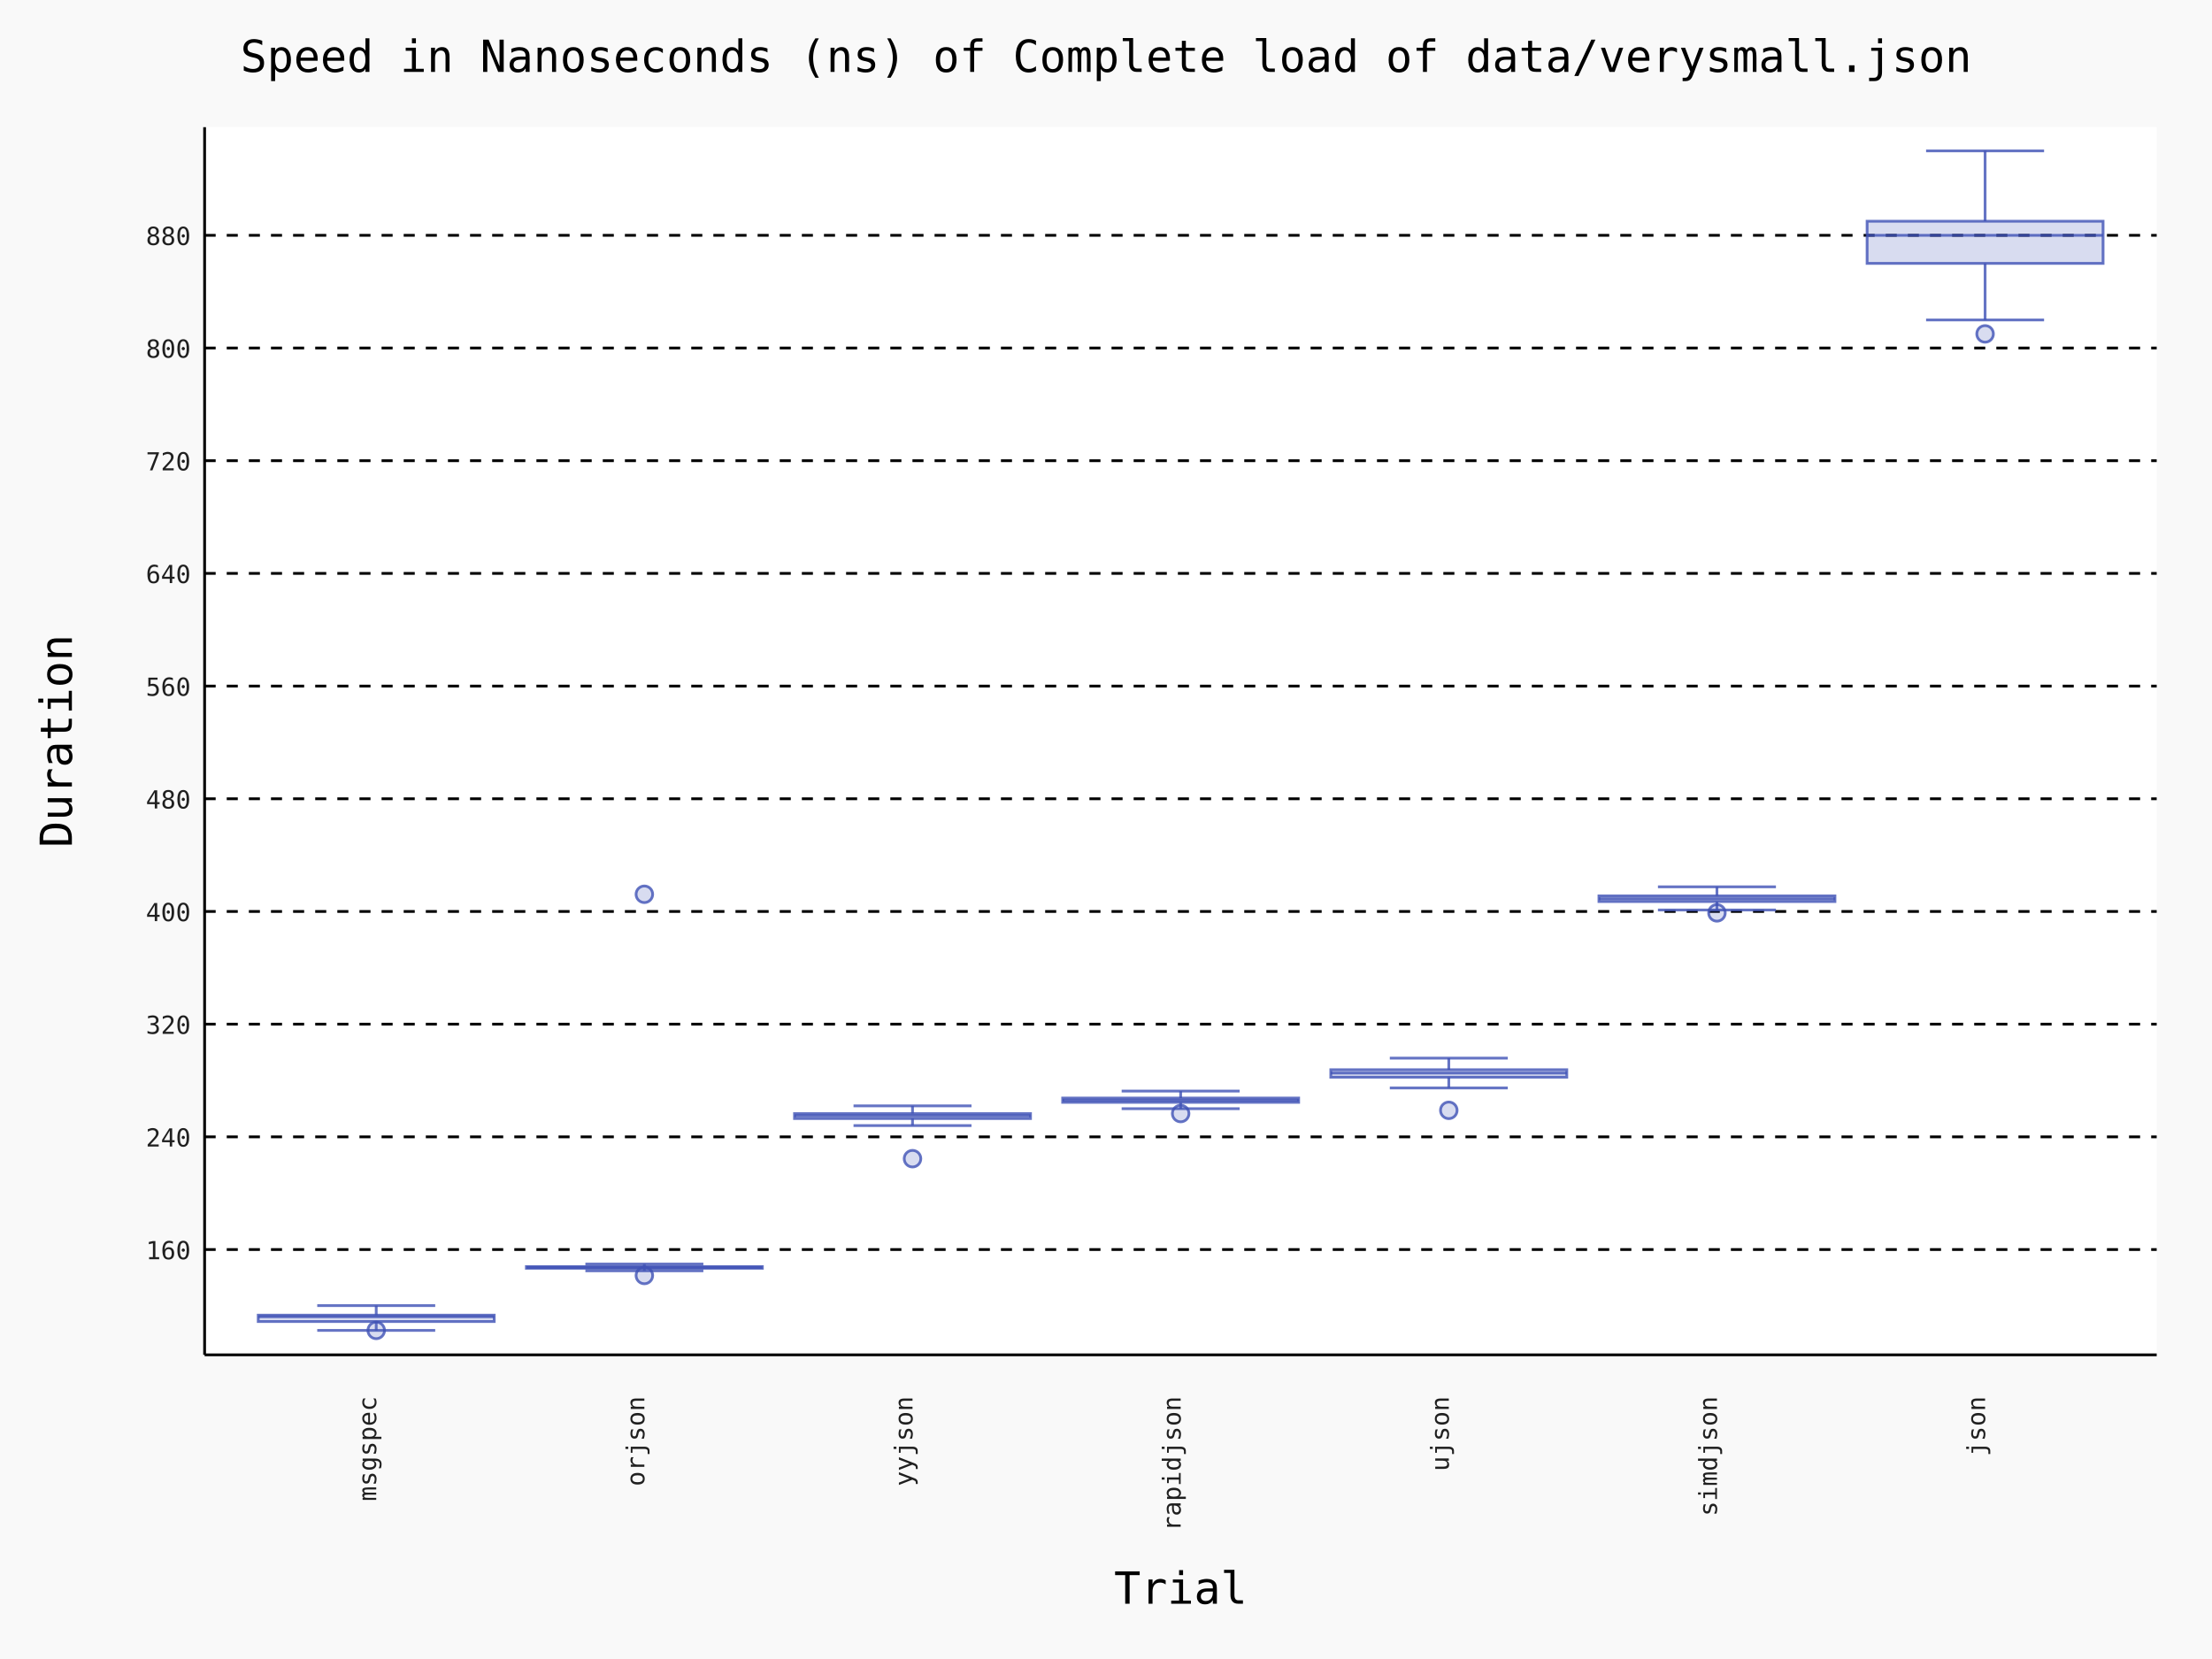
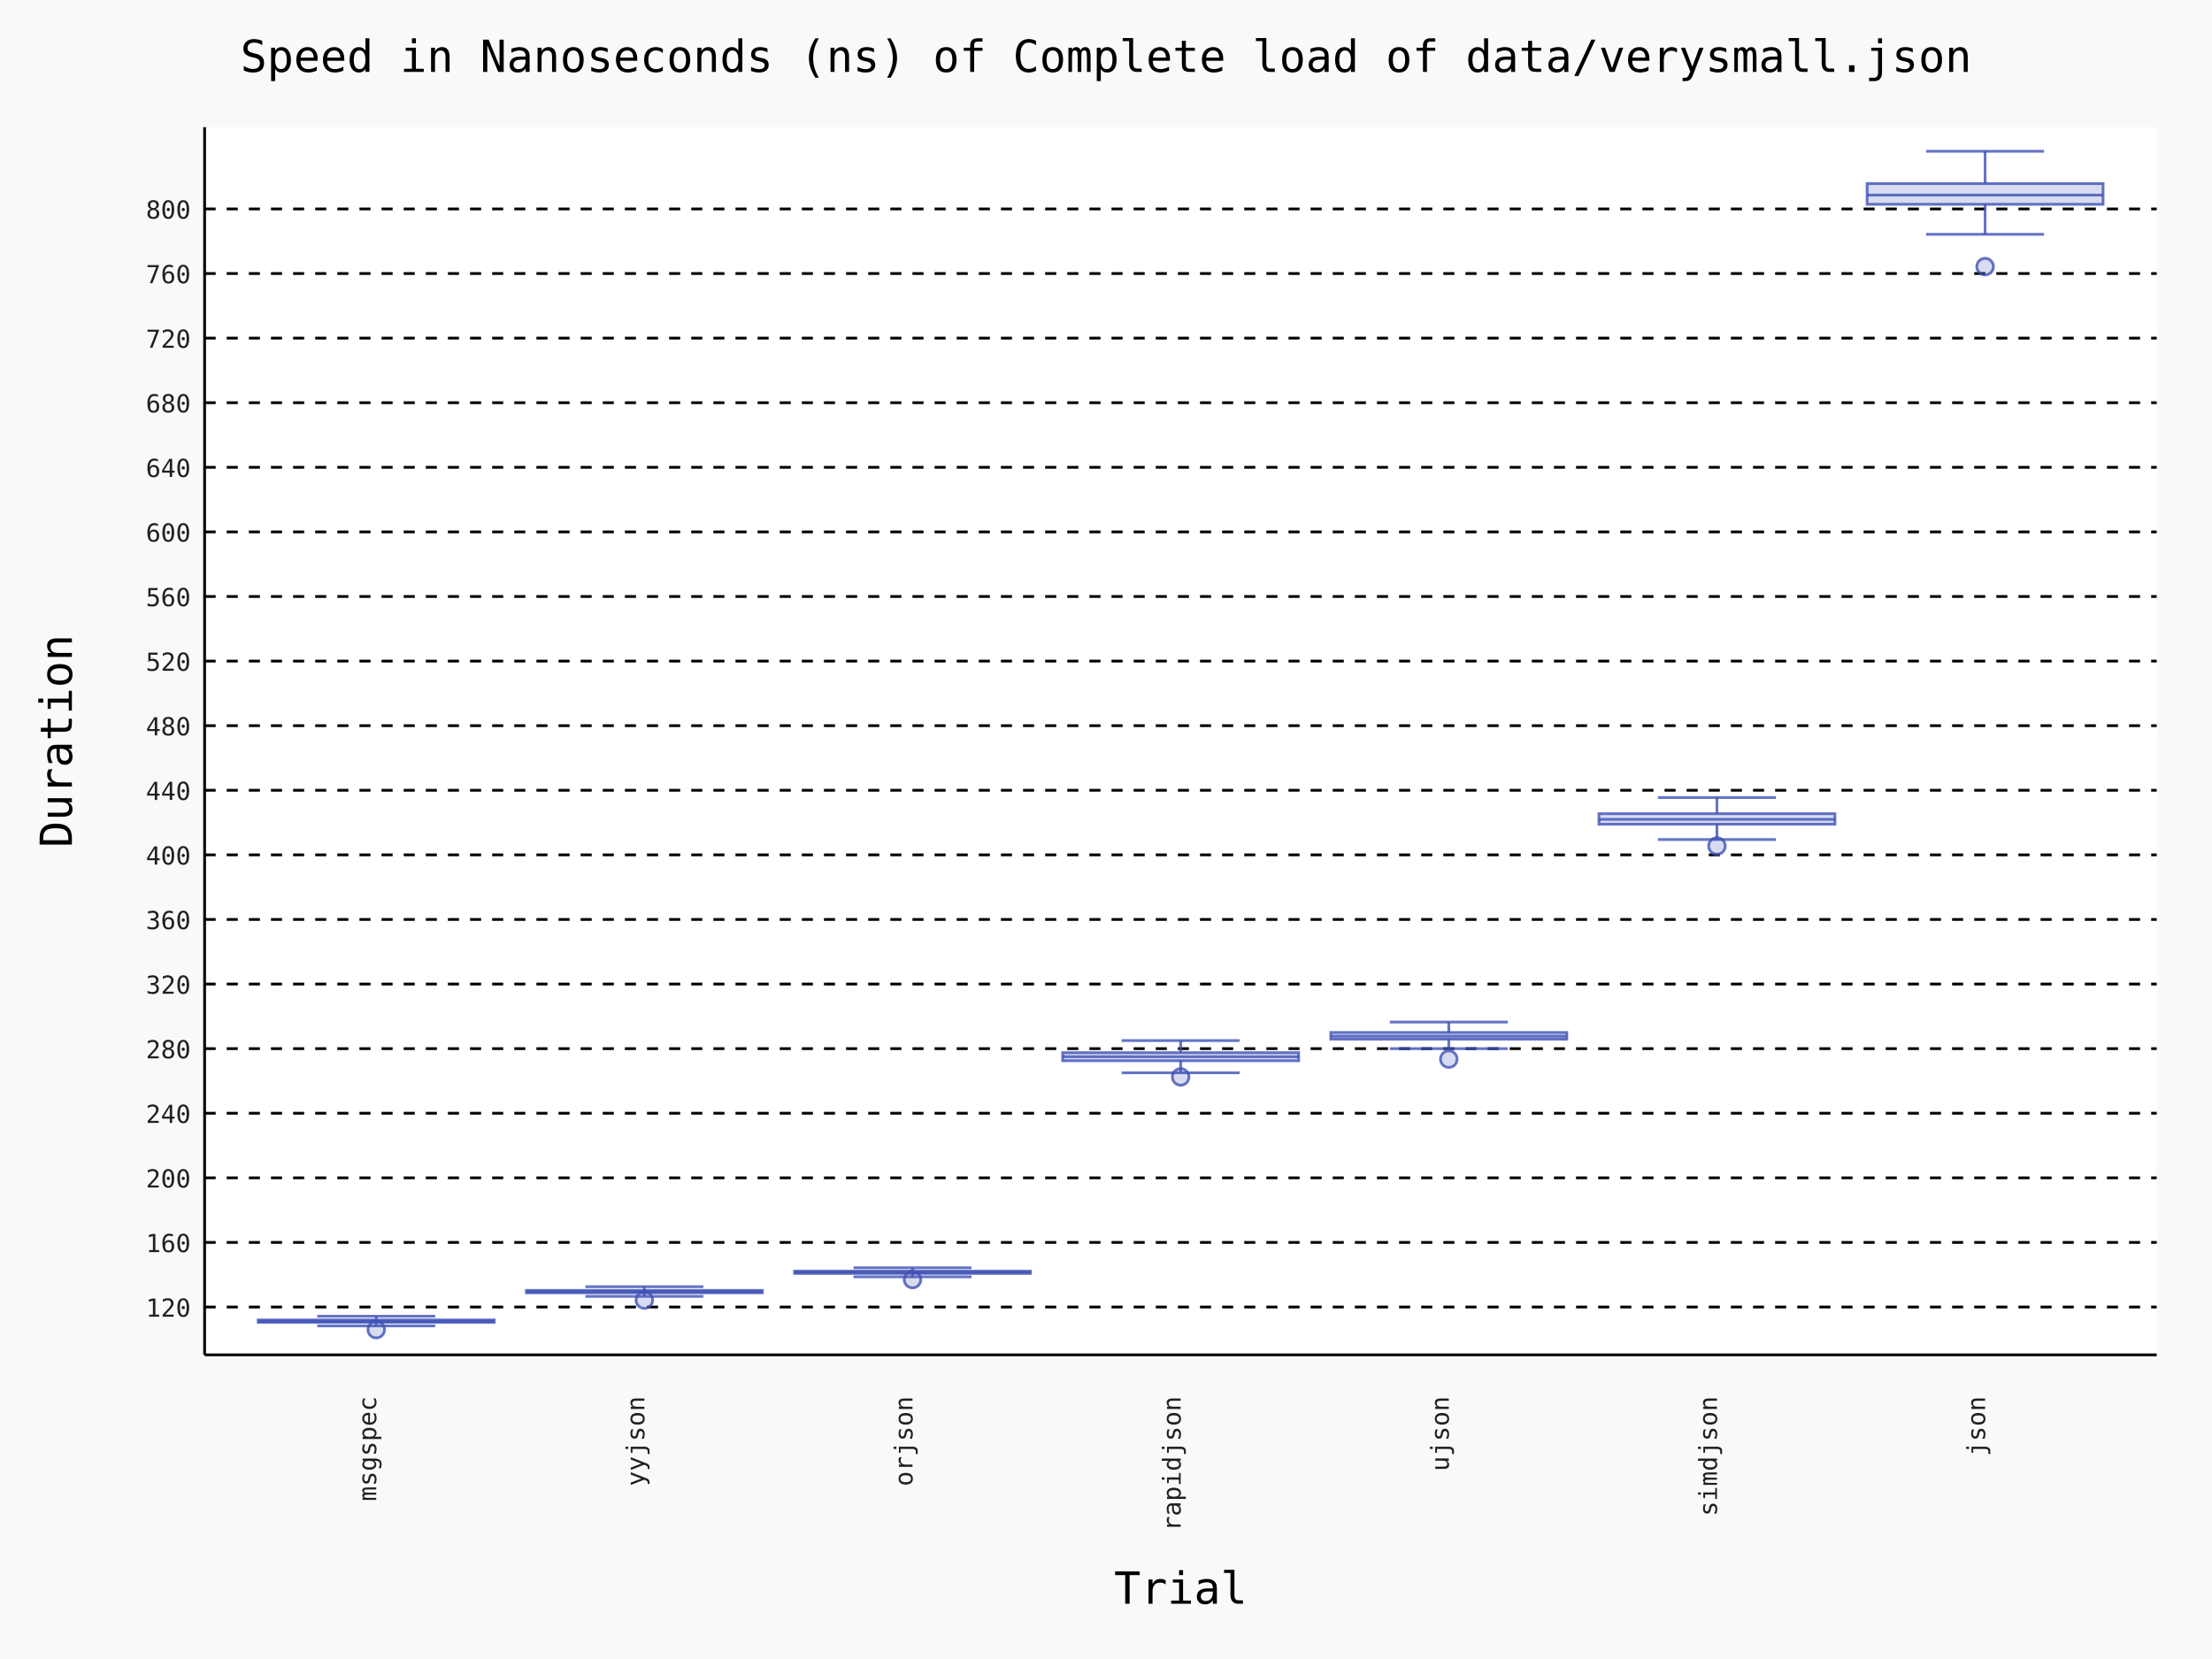
- <svg xmlns="http://www.w3.org/2000/svg" id="chart-6da7ce57-134a-4107-ab9b-0c8e06c03727" class="pygal-chart" viewBox="0 0 800 600">
+ <svg xmlns="http://www.w3.org/2000/svg" id="chart-6ca39d5f-68bc-4d0a-85b8-cd15adf2185a" class="pygal-chart" viewBox="0 0 800 600">
  <defs>
-     <style type="text/css">#chart-6da7ce57-134a-4107-ab9b-0c8e06c03727{-webkit-user-select:none;-webkit-font-smoothing:antialiased;font-family:Consolas,"Deja Vu Sans Mono","Bitstream Vera Sans Mono","Courier New",monospace}#chart-6da7ce57-134a-4107-ab9b-0c8e06c03727 .title{font-family:Consolas,"Deja Vu Sans Mono","Bitstream Vera Sans Mono","Courier New",monospace;font-size:16px}#chart-6da7ce57-134a-4107-ab9b-0c8e06c03727 .legends .legend text{font-family:Consolas,"Deja Vu Sans Mono","Bitstream Vera Sans Mono","Courier New",monospace;font-size:14px}#chart-6da7ce57-134a-4107-ab9b-0c8e06c03727 .axis text{font-family:Consolas,"Deja Vu Sans Mono","Bitstream Vera Sans Mono","Courier New",monospace;font-size:10px}#chart-6da7ce57-134a-4107-ab9b-0c8e06c03727 .axis text.major{font-family:Consolas,"Deja Vu Sans Mono","Bitstream Vera Sans Mono","Courier New",monospace;font-size:10px}#chart-6da7ce57-134a-4107-ab9b-0c8e06c03727 .text-overlay text.value{font-family:Consolas,"Deja Vu Sans Mono","Bitstream Vera Sans Mono","Courier New",monospace;font-size:16px}#chart-6da7ce57-134a-4107-ab9b-0c8e06c03727 .text-overlay text.label{font-family:Consolas,"Deja Vu Sans Mono","Bitstream Vera Sans Mono","Courier New",monospace;font-size:10px}#chart-6da7ce57-134a-4107-ab9b-0c8e06c03727 .tooltip{font-family:Consolas,"Deja Vu Sans Mono","Bitstream Vera Sans Mono","Courier New",monospace;font-size:14px}#chart-6da7ce57-134a-4107-ab9b-0c8e06c03727 text.no_data{font-family:Consolas,"Deja Vu Sans Mono","Bitstream Vera Sans Mono","Courier New",monospace;font-size:64px}
- #chart-6da7ce57-134a-4107-ab9b-0c8e06c03727{background-color:rgba(249,249,249,1)}#chart-6da7ce57-134a-4107-ab9b-0c8e06c03727 path,#chart-6da7ce57-134a-4107-ab9b-0c8e06c03727 line,#chart-6da7ce57-134a-4107-ab9b-0c8e06c03727 rect,#chart-6da7ce57-134a-4107-ab9b-0c8e06c03727 circle{-webkit-transition:150ms;-moz-transition:150ms;transition:150ms}#chart-6da7ce57-134a-4107-ab9b-0c8e06c03727 .graph &gt; .background{fill:rgba(249,249,249,1)}#chart-6da7ce57-134a-4107-ab9b-0c8e06c03727 .plot &gt; .background{fill:rgba(255,255,255,1)}#chart-6da7ce57-134a-4107-ab9b-0c8e06c03727 .graph{fill:rgba(0,0,0,.87)}#chart-6da7ce57-134a-4107-ab9b-0c8e06c03727 text.no_data{fill:rgba(0,0,0,1)}#chart-6da7ce57-134a-4107-ab9b-0c8e06c03727 .title{fill:rgba(0,0,0,1)}#chart-6da7ce57-134a-4107-ab9b-0c8e06c03727 .legends .legend text{fill:rgba(0,0,0,.87)}#chart-6da7ce57-134a-4107-ab9b-0c8e06c03727 .legends .legend:hover text{fill:rgba(0,0,0,1)}#chart-6da7ce57-134a-4107-ab9b-0c8e06c03727 .axis .line{stroke:rgba(0,0,0,1)}#chart-6da7ce57-134a-4107-ab9b-0c8e06c03727 .axis .guide.line{stroke:rgba(0,0,0,.54)}#chart-6da7ce57-134a-4107-ab9b-0c8e06c03727 .axis .major.line{stroke:rgba(0,0,0,.87)}#chart-6da7ce57-134a-4107-ab9b-0c8e06c03727 .axis text.major{fill:rgba(0,0,0,1)}#chart-6da7ce57-134a-4107-ab9b-0c8e06c03727 .axis.y .guides:hover .guide.line,#chart-6da7ce57-134a-4107-ab9b-0c8e06c03727 .line-graph .axis.x .guides:hover .guide.line,#chart-6da7ce57-134a-4107-ab9b-0c8e06c03727 .stackedline-graph .axis.x .guides:hover .guide.line,#chart-6da7ce57-134a-4107-ab9b-0c8e06c03727 .xy-graph .axis.x .guides:hover .guide.line{stroke:rgba(0,0,0,1)}#chart-6da7ce57-134a-4107-ab9b-0c8e06c03727 .axis .guides:hover text{fill:rgba(0,0,0,1)}#chart-6da7ce57-134a-4107-ab9b-0c8e06c03727 .reactive{fill-opacity:.7;stroke-opacity:.8;stroke-width:1}#chart-6da7ce57-134a-4107-ab9b-0c8e06c03727 .ci{stroke:rgba(0,0,0,.87)}#chart-6da7ce57-134a-4107-ab9b-0c8e06c03727 .reactive.active,#chart-6da7ce57-134a-4107-ab9b-0c8e06c03727 .active .reactive{fill-opacity:.8;stroke-opacity:.9;stroke-width:4}#chart-6da7ce57-134a-4107-ab9b-0c8e06c03727 .ci .reactive.active{stroke-width:1.5}#chart-6da7ce57-134a-4107-ab9b-0c8e06c03727 .series text{fill:rgba(0,0,0,1)}#chart-6da7ce57-134a-4107-ab9b-0c8e06c03727 .tooltip rect{fill:rgba(255,255,255,1);stroke:rgba(0,0,0,1);-webkit-transition:opacity 150ms;-moz-transition:opacity 150ms;transition:opacity 150ms}#chart-6da7ce57-134a-4107-ab9b-0c8e06c03727 .tooltip .label{fill:rgba(0,0,0,.87)}#chart-6da7ce57-134a-4107-ab9b-0c8e06c03727 .tooltip .label{fill:rgba(0,0,0,.87)}#chart-6da7ce57-134a-4107-ab9b-0c8e06c03727 .tooltip .legend{font-size:.8em;fill:rgba(0,0,0,.54)}#chart-6da7ce57-134a-4107-ab9b-0c8e06c03727 .tooltip .x_label{font-size:.6em;fill:rgba(0,0,0,1)}#chart-6da7ce57-134a-4107-ab9b-0c8e06c03727 .tooltip .xlink{font-size:.5em;text-decoration:underline}#chart-6da7ce57-134a-4107-ab9b-0c8e06c03727 .tooltip .value{font-size:1.5em}#chart-6da7ce57-134a-4107-ab9b-0c8e06c03727 .bound{font-size:.5em}#chart-6da7ce57-134a-4107-ab9b-0c8e06c03727 .max-value{font-size:.75em;fill:rgba(0,0,0,.54)}#chart-6da7ce57-134a-4107-ab9b-0c8e06c03727 .map-element{fill:rgba(255,255,255,1);stroke:rgba(0,0,0,.54) !important}#chart-6da7ce57-134a-4107-ab9b-0c8e06c03727 .map-element .reactive{fill-opacity:inherit;stroke-opacity:inherit}#chart-6da7ce57-134a-4107-ab9b-0c8e06c03727 .color-0,#chart-6da7ce57-134a-4107-ab9b-0c8e06c03727 .color-0 a:visited{stroke:#3F51B5;fill:#3F51B5}#chart-6da7ce57-134a-4107-ab9b-0c8e06c03727 .color-1,#chart-6da7ce57-134a-4107-ab9b-0c8e06c03727 .color-1 a:visited{stroke:#3F51B5;fill:#3F51B5}#chart-6da7ce57-134a-4107-ab9b-0c8e06c03727 .color-2,#chart-6da7ce57-134a-4107-ab9b-0c8e06c03727 .color-2 a:visited{stroke:#3F51B5;fill:#3F51B5}#chart-6da7ce57-134a-4107-ab9b-0c8e06c03727 .color-3,#chart-6da7ce57-134a-4107-ab9b-0c8e06c03727 .color-3 a:visited{stroke:#3F51B5;fill:#3F51B5}#chart-6da7ce57-134a-4107-ab9b-0c8e06c03727 .color-4,#chart-6da7ce57-134a-4107-ab9b-0c8e06c03727 .color-4 a:visited{stroke:#3F51B5;fill:#3F51B5}#chart-6da7ce57-134a-4107-ab9b-0c8e06c03727 .color-5,#chart-6da7ce57-134a-4107-ab9b-0c8e06c03727 .color-5 a:visited{stroke:#3F51B5;fill:#3F51B5}#chart-6da7ce57-134a-4107-ab9b-0c8e06c03727 .color-6,#chart-6da7ce57-134a-4107-ab9b-0c8e06c03727 .color-6 a:visited{stroke:#3F51B5;fill:#3F51B5}#chart-6da7ce57-134a-4107-ab9b-0c8e06c03727 .text-overlay .color-0 text{fill:black}#chart-6da7ce57-134a-4107-ab9b-0c8e06c03727 .text-overlay .color-1 text{fill:black}#chart-6da7ce57-134a-4107-ab9b-0c8e06c03727 .text-overlay .color-2 text{fill:black}#chart-6da7ce57-134a-4107-ab9b-0c8e06c03727 .text-overlay .color-3 text{fill:black}#chart-6da7ce57-134a-4107-ab9b-0c8e06c03727 .text-overlay .color-4 text{fill:black}#chart-6da7ce57-134a-4107-ab9b-0c8e06c03727 .text-overlay .color-5 text{fill:black}#chart-6da7ce57-134a-4107-ab9b-0c8e06c03727 .text-overlay .color-6 text{fill:black}
- #chart-6da7ce57-134a-4107-ab9b-0c8e06c03727 text.no_data{text-anchor:middle}#chart-6da7ce57-134a-4107-ab9b-0c8e06c03727 .guide.line{fill:none}#chart-6da7ce57-134a-4107-ab9b-0c8e06c03727 .centered{text-anchor:middle}#chart-6da7ce57-134a-4107-ab9b-0c8e06c03727 .title{text-anchor:middle}#chart-6da7ce57-134a-4107-ab9b-0c8e06c03727 .legends .legend text{fill-opacity:1}#chart-6da7ce57-134a-4107-ab9b-0c8e06c03727 .axis.x text{text-anchor:middle}#chart-6da7ce57-134a-4107-ab9b-0c8e06c03727 .axis.x:not(.web) text[transform]{text-anchor:start}#chart-6da7ce57-134a-4107-ab9b-0c8e06c03727 .axis.x:not(.web) text[transform].backwards{text-anchor:end}#chart-6da7ce57-134a-4107-ab9b-0c8e06c03727 .axis.y text{text-anchor:end}#chart-6da7ce57-134a-4107-ab9b-0c8e06c03727 .axis.y text[transform].backwards{text-anchor:start}#chart-6da7ce57-134a-4107-ab9b-0c8e06c03727 .axis.y2 text{text-anchor:start}#chart-6da7ce57-134a-4107-ab9b-0c8e06c03727 .axis.y2 text[transform].backwards{text-anchor:end}#chart-6da7ce57-134a-4107-ab9b-0c8e06c03727 .axis .guide.line{stroke-dasharray:4,4;stroke:black}#chart-6da7ce57-134a-4107-ab9b-0c8e06c03727 .axis .major.guide.line{stroke-dasharray:6,6;stroke:black}#chart-6da7ce57-134a-4107-ab9b-0c8e06c03727 .horizontal .axis.y .guide.line,#chart-6da7ce57-134a-4107-ab9b-0c8e06c03727 .horizontal .axis.y2 .guide.line,#chart-6da7ce57-134a-4107-ab9b-0c8e06c03727 .vertical .axis.x .guide.line{opacity:0}#chart-6da7ce57-134a-4107-ab9b-0c8e06c03727 .horizontal .axis.always_show .guide.line,#chart-6da7ce57-134a-4107-ab9b-0c8e06c03727 .vertical .axis.always_show .guide.line{opacity:1 !important}#chart-6da7ce57-134a-4107-ab9b-0c8e06c03727 .axis.y .guides:hover .guide.line,#chart-6da7ce57-134a-4107-ab9b-0c8e06c03727 .axis.y2 .guides:hover .guide.line,#chart-6da7ce57-134a-4107-ab9b-0c8e06c03727 .axis.x .guides:hover .guide.line{opacity:1}#chart-6da7ce57-134a-4107-ab9b-0c8e06c03727 .axis .guides:hover text{opacity:1}#chart-6da7ce57-134a-4107-ab9b-0c8e06c03727 .nofill{fill:none}#chart-6da7ce57-134a-4107-ab9b-0c8e06c03727 .subtle-fill{fill-opacity:.2}#chart-6da7ce57-134a-4107-ab9b-0c8e06c03727 .dot{stroke-width:1px;fill-opacity:1;stroke-opacity:1}#chart-6da7ce57-134a-4107-ab9b-0c8e06c03727 .dot.active{stroke-width:5px}#chart-6da7ce57-134a-4107-ab9b-0c8e06c03727 .dot.negative{fill:transparent}#chart-6da7ce57-134a-4107-ab9b-0c8e06c03727 text,#chart-6da7ce57-134a-4107-ab9b-0c8e06c03727 tspan{stroke:none !important}#chart-6da7ce57-134a-4107-ab9b-0c8e06c03727 .series text.active{opacity:1}#chart-6da7ce57-134a-4107-ab9b-0c8e06c03727 .tooltip rect{fill-opacity:.95;stroke-width:.5}#chart-6da7ce57-134a-4107-ab9b-0c8e06c03727 .tooltip text{fill-opacity:1}#chart-6da7ce57-134a-4107-ab9b-0c8e06c03727 .showable{visibility:hidden}#chart-6da7ce57-134a-4107-ab9b-0c8e06c03727 .showable.shown{visibility:visible}#chart-6da7ce57-134a-4107-ab9b-0c8e06c03727 .gauge-background{fill:rgba(229,229,229,1);stroke:none}#chart-6da7ce57-134a-4107-ab9b-0c8e06c03727 .bg-lines{stroke:rgba(249,249,249,1);stroke-width:2px}
+     <style type="text/css">#chart-6ca39d5f-68bc-4d0a-85b8-cd15adf2185a{-webkit-user-select:none;-webkit-font-smoothing:antialiased;font-family:Consolas,"Deja Vu Sans Mono","Bitstream Vera Sans Mono","Courier New",monospace}#chart-6ca39d5f-68bc-4d0a-85b8-cd15adf2185a .title{font-family:Consolas,"Deja Vu Sans Mono","Bitstream Vera Sans Mono","Courier New",monospace;font-size:16px}#chart-6ca39d5f-68bc-4d0a-85b8-cd15adf2185a .legends .legend text{font-family:Consolas,"Deja Vu Sans Mono","Bitstream Vera Sans Mono","Courier New",monospace;font-size:14px}#chart-6ca39d5f-68bc-4d0a-85b8-cd15adf2185a .axis text{font-family:Consolas,"Deja Vu Sans Mono","Bitstream Vera Sans Mono","Courier New",monospace;font-size:10px}#chart-6ca39d5f-68bc-4d0a-85b8-cd15adf2185a .axis text.major{font-family:Consolas,"Deja Vu Sans Mono","Bitstream Vera Sans Mono","Courier New",monospace;font-size:10px}#chart-6ca39d5f-68bc-4d0a-85b8-cd15adf2185a .text-overlay text.value{font-family:Consolas,"Deja Vu Sans Mono","Bitstream Vera Sans Mono","Courier New",monospace;font-size:16px}#chart-6ca39d5f-68bc-4d0a-85b8-cd15adf2185a .text-overlay text.label{font-family:Consolas,"Deja Vu Sans Mono","Bitstream Vera Sans Mono","Courier New",monospace;font-size:10px}#chart-6ca39d5f-68bc-4d0a-85b8-cd15adf2185a .tooltip{font-family:Consolas,"Deja Vu Sans Mono","Bitstream Vera Sans Mono","Courier New",monospace;font-size:14px}#chart-6ca39d5f-68bc-4d0a-85b8-cd15adf2185a text.no_data{font-family:Consolas,"Deja Vu Sans Mono","Bitstream Vera Sans Mono","Courier New",monospace;font-size:64px}
+ #chart-6ca39d5f-68bc-4d0a-85b8-cd15adf2185a{background-color:rgba(249,249,249,1)}#chart-6ca39d5f-68bc-4d0a-85b8-cd15adf2185a path,#chart-6ca39d5f-68bc-4d0a-85b8-cd15adf2185a line,#chart-6ca39d5f-68bc-4d0a-85b8-cd15adf2185a rect,#chart-6ca39d5f-68bc-4d0a-85b8-cd15adf2185a circle{-webkit-transition:150ms;-moz-transition:150ms;transition:150ms}#chart-6ca39d5f-68bc-4d0a-85b8-cd15adf2185a .graph &gt; .background{fill:rgba(249,249,249,1)}#chart-6ca39d5f-68bc-4d0a-85b8-cd15adf2185a .plot &gt; .background{fill:rgba(255,255,255,1)}#chart-6ca39d5f-68bc-4d0a-85b8-cd15adf2185a .graph{fill:rgba(0,0,0,.87)}#chart-6ca39d5f-68bc-4d0a-85b8-cd15adf2185a text.no_data{fill:rgba(0,0,0,1)}#chart-6ca39d5f-68bc-4d0a-85b8-cd15adf2185a .title{fill:rgba(0,0,0,1)}#chart-6ca39d5f-68bc-4d0a-85b8-cd15adf2185a .legends .legend text{fill:rgba(0,0,0,.87)}#chart-6ca39d5f-68bc-4d0a-85b8-cd15adf2185a .legends .legend:hover text{fill:rgba(0,0,0,1)}#chart-6ca39d5f-68bc-4d0a-85b8-cd15adf2185a .axis .line{stroke:rgba(0,0,0,1)}#chart-6ca39d5f-68bc-4d0a-85b8-cd15adf2185a .axis .guide.line{stroke:rgba(0,0,0,.54)}#chart-6ca39d5f-68bc-4d0a-85b8-cd15adf2185a .axis .major.line{stroke:rgba(0,0,0,.87)}#chart-6ca39d5f-68bc-4d0a-85b8-cd15adf2185a .axis text.major{fill:rgba(0,0,0,1)}#chart-6ca39d5f-68bc-4d0a-85b8-cd15adf2185a .axis.y .guides:hover .guide.line,#chart-6ca39d5f-68bc-4d0a-85b8-cd15adf2185a .line-graph .axis.x .guides:hover .guide.line,#chart-6ca39d5f-68bc-4d0a-85b8-cd15adf2185a .stackedline-graph .axis.x .guides:hover .guide.line,#chart-6ca39d5f-68bc-4d0a-85b8-cd15adf2185a .xy-graph .axis.x .guides:hover .guide.line{stroke:rgba(0,0,0,1)}#chart-6ca39d5f-68bc-4d0a-85b8-cd15adf2185a .axis .guides:hover text{fill:rgba(0,0,0,1)}#chart-6ca39d5f-68bc-4d0a-85b8-cd15adf2185a .reactive{fill-opacity:.7;stroke-opacity:.8;stroke-width:1}#chart-6ca39d5f-68bc-4d0a-85b8-cd15adf2185a .ci{stroke:rgba(0,0,0,.87)}#chart-6ca39d5f-68bc-4d0a-85b8-cd15adf2185a .reactive.active,#chart-6ca39d5f-68bc-4d0a-85b8-cd15adf2185a .active .reactive{fill-opacity:.8;stroke-opacity:.9;stroke-width:4}#chart-6ca39d5f-68bc-4d0a-85b8-cd15adf2185a .ci .reactive.active{stroke-width:1.5}#chart-6ca39d5f-68bc-4d0a-85b8-cd15adf2185a .series text{fill:rgba(0,0,0,1)}#chart-6ca39d5f-68bc-4d0a-85b8-cd15adf2185a .tooltip rect{fill:rgba(255,255,255,1);stroke:rgba(0,0,0,1);-webkit-transition:opacity 150ms;-moz-transition:opacity 150ms;transition:opacity 150ms}#chart-6ca39d5f-68bc-4d0a-85b8-cd15adf2185a .tooltip .label{fill:rgba(0,0,0,.87)}#chart-6ca39d5f-68bc-4d0a-85b8-cd15adf2185a .tooltip .label{fill:rgba(0,0,0,.87)}#chart-6ca39d5f-68bc-4d0a-85b8-cd15adf2185a .tooltip .legend{font-size:.8em;fill:rgba(0,0,0,.54)}#chart-6ca39d5f-68bc-4d0a-85b8-cd15adf2185a .tooltip .x_label{font-size:.6em;fill:rgba(0,0,0,1)}#chart-6ca39d5f-68bc-4d0a-85b8-cd15adf2185a .tooltip .xlink{font-size:.5em;text-decoration:underline}#chart-6ca39d5f-68bc-4d0a-85b8-cd15adf2185a .tooltip .value{font-size:1.5em}#chart-6ca39d5f-68bc-4d0a-85b8-cd15adf2185a .bound{font-size:.5em}#chart-6ca39d5f-68bc-4d0a-85b8-cd15adf2185a .max-value{font-size:.75em;fill:rgba(0,0,0,.54)}#chart-6ca39d5f-68bc-4d0a-85b8-cd15adf2185a .map-element{fill:rgba(255,255,255,1);stroke:rgba(0,0,0,.54) !important}#chart-6ca39d5f-68bc-4d0a-85b8-cd15adf2185a .map-element .reactive{fill-opacity:inherit;stroke-opacity:inherit}#chart-6ca39d5f-68bc-4d0a-85b8-cd15adf2185a .color-0,#chart-6ca39d5f-68bc-4d0a-85b8-cd15adf2185a .color-0 a:visited{stroke:#3F51B5;fill:#3F51B5}#chart-6ca39d5f-68bc-4d0a-85b8-cd15adf2185a .color-1,#chart-6ca39d5f-68bc-4d0a-85b8-cd15adf2185a .color-1 a:visited{stroke:#3F51B5;fill:#3F51B5}#chart-6ca39d5f-68bc-4d0a-85b8-cd15adf2185a .color-2,#chart-6ca39d5f-68bc-4d0a-85b8-cd15adf2185a .color-2 a:visited{stroke:#3F51B5;fill:#3F51B5}#chart-6ca39d5f-68bc-4d0a-85b8-cd15adf2185a .color-3,#chart-6ca39d5f-68bc-4d0a-85b8-cd15adf2185a .color-3 a:visited{stroke:#3F51B5;fill:#3F51B5}#chart-6ca39d5f-68bc-4d0a-85b8-cd15adf2185a .color-4,#chart-6ca39d5f-68bc-4d0a-85b8-cd15adf2185a .color-4 a:visited{stroke:#3F51B5;fill:#3F51B5}#chart-6ca39d5f-68bc-4d0a-85b8-cd15adf2185a .color-5,#chart-6ca39d5f-68bc-4d0a-85b8-cd15adf2185a .color-5 a:visited{stroke:#3F51B5;fill:#3F51B5}#chart-6ca39d5f-68bc-4d0a-85b8-cd15adf2185a .color-6,#chart-6ca39d5f-68bc-4d0a-85b8-cd15adf2185a .color-6 a:visited{stroke:#3F51B5;fill:#3F51B5}#chart-6ca39d5f-68bc-4d0a-85b8-cd15adf2185a .text-overlay .color-0 text{fill:black}#chart-6ca39d5f-68bc-4d0a-85b8-cd15adf2185a .text-overlay .color-1 text{fill:black}#chart-6ca39d5f-68bc-4d0a-85b8-cd15adf2185a .text-overlay .color-2 text{fill:black}#chart-6ca39d5f-68bc-4d0a-85b8-cd15adf2185a .text-overlay .color-3 text{fill:black}#chart-6ca39d5f-68bc-4d0a-85b8-cd15adf2185a .text-overlay .color-4 text{fill:black}#chart-6ca39d5f-68bc-4d0a-85b8-cd15adf2185a .text-overlay .color-5 text{fill:black}#chart-6ca39d5f-68bc-4d0a-85b8-cd15adf2185a .text-overlay .color-6 text{fill:black}
+ #chart-6ca39d5f-68bc-4d0a-85b8-cd15adf2185a text.no_data{text-anchor:middle}#chart-6ca39d5f-68bc-4d0a-85b8-cd15adf2185a .guide.line{fill:none}#chart-6ca39d5f-68bc-4d0a-85b8-cd15adf2185a .centered{text-anchor:middle}#chart-6ca39d5f-68bc-4d0a-85b8-cd15adf2185a .title{text-anchor:middle}#chart-6ca39d5f-68bc-4d0a-85b8-cd15adf2185a .legends .legend text{fill-opacity:1}#chart-6ca39d5f-68bc-4d0a-85b8-cd15adf2185a .axis.x text{text-anchor:middle}#chart-6ca39d5f-68bc-4d0a-85b8-cd15adf2185a .axis.x:not(.web) text[transform]{text-anchor:start}#chart-6ca39d5f-68bc-4d0a-85b8-cd15adf2185a .axis.x:not(.web) text[transform].backwards{text-anchor:end}#chart-6ca39d5f-68bc-4d0a-85b8-cd15adf2185a .axis.y text{text-anchor:end}#chart-6ca39d5f-68bc-4d0a-85b8-cd15adf2185a .axis.y text[transform].backwards{text-anchor:start}#chart-6ca39d5f-68bc-4d0a-85b8-cd15adf2185a .axis.y2 text{text-anchor:start}#chart-6ca39d5f-68bc-4d0a-85b8-cd15adf2185a .axis.y2 text[transform].backwards{text-anchor:end}#chart-6ca39d5f-68bc-4d0a-85b8-cd15adf2185a .axis .guide.line{stroke-dasharray:4,4;stroke:black}#chart-6ca39d5f-68bc-4d0a-85b8-cd15adf2185a .axis .major.guide.line{stroke-dasharray:6,6;stroke:black}#chart-6ca39d5f-68bc-4d0a-85b8-cd15adf2185a .horizontal .axis.y .guide.line,#chart-6ca39d5f-68bc-4d0a-85b8-cd15adf2185a .horizontal .axis.y2 .guide.line,#chart-6ca39d5f-68bc-4d0a-85b8-cd15adf2185a .vertical .axis.x .guide.line{opacity:0}#chart-6ca39d5f-68bc-4d0a-85b8-cd15adf2185a .horizontal .axis.always_show .guide.line,#chart-6ca39d5f-68bc-4d0a-85b8-cd15adf2185a .vertical .axis.always_show .guide.line{opacity:1 !important}#chart-6ca39d5f-68bc-4d0a-85b8-cd15adf2185a .axis.y .guides:hover .guide.line,#chart-6ca39d5f-68bc-4d0a-85b8-cd15adf2185a .axis.y2 .guides:hover .guide.line,#chart-6ca39d5f-68bc-4d0a-85b8-cd15adf2185a .axis.x .guides:hover .guide.line{opacity:1}#chart-6ca39d5f-68bc-4d0a-85b8-cd15adf2185a .axis .guides:hover text{opacity:1}#chart-6ca39d5f-68bc-4d0a-85b8-cd15adf2185a .nofill{fill:none}#chart-6ca39d5f-68bc-4d0a-85b8-cd15adf2185a .subtle-fill{fill-opacity:.2}#chart-6ca39d5f-68bc-4d0a-85b8-cd15adf2185a .dot{stroke-width:1px;fill-opacity:1;stroke-opacity:1}#chart-6ca39d5f-68bc-4d0a-85b8-cd15adf2185a .dot.active{stroke-width:5px}#chart-6ca39d5f-68bc-4d0a-85b8-cd15adf2185a .dot.negative{fill:transparent}#chart-6ca39d5f-68bc-4d0a-85b8-cd15adf2185a text,#chart-6ca39d5f-68bc-4d0a-85b8-cd15adf2185a tspan{stroke:none !important}#chart-6ca39d5f-68bc-4d0a-85b8-cd15adf2185a .series text.active{opacity:1}#chart-6ca39d5f-68bc-4d0a-85b8-cd15adf2185a .tooltip rect{fill-opacity:.95;stroke-width:.5}#chart-6ca39d5f-68bc-4d0a-85b8-cd15adf2185a .tooltip text{fill-opacity:1}#chart-6ca39d5f-68bc-4d0a-85b8-cd15adf2185a .showable{visibility:hidden}#chart-6ca39d5f-68bc-4d0a-85b8-cd15adf2185a .showable.shown{visibility:visible}#chart-6ca39d5f-68bc-4d0a-85b8-cd15adf2185a .gauge-background{fill:rgba(229,229,229,1);stroke:none}#chart-6ca39d5f-68bc-4d0a-85b8-cd15adf2185a .bg-lines{stroke:rgba(249,249,249,1);stroke-width:2px}
.tooltip .value{font-size:1em !important}.axis text{font-size:9px !important}</style>
  </defs>
  <g class="graph custombox-graph vertical">
    <rect x="0" y="0" width="800" height="600" class="background" />
    <g transform="translate(74, 46)" class="plot">
      <rect x="0" y="0" width="706.0" height="444.0" class="background" />
      <g class="axis y always_show">
        <path d="M0 444 h706" class="line" />
        <g class="guides">
-           <path d="M0 405.913 h706" class="guide line" />
-           <text x="-5" y="409.413" class="">160</text>
-         </g>
-         <g class="guides">
-           <path d="M0 365.157 h706" class="guide line" />
-           <text x="-5" y="368.657" class="">240</text>
-         </g>
-         <g class="guides">
-           <path d="M0 324.4 h706" class="guide line" />
-           <text x="-5" y="327.9" class="">320</text>
-         </g>
-         <g class="guides">
-           <path d="M0 283.644 h706" class="guide line" />
-           <text x="-5" y="287.144" class="">400</text>
-         </g>
-         <g class="guides">
-           <path d="M0 242.888 h706" class="guide line" />
-           <text x="-5" y="246.388" class="">480</text>
-         </g>
-         <g class="guides">
-           <path d="M0 202.131 h706" class="guide line" />
-           <text x="-5" y="205.631" class="">560</text>
-         </g>
-         <g class="guides">
-           <path d="M0 161.375 h706" class="guide line" />
-           <text x="-5" y="164.875" class="">640</text>
-         </g>
-         <g class="guides">
-           <path d="M0 120.619 h706" class="guide line" />
-           <text x="-5" y="124.119" class="">720</text>
-         </g>
-         <g class="guides">
-           <path d="M0 79.862 h706" class="guide line" />
-           <text x="-5" y="83.362" class="">800</text>
-         </g>
-         <g class="guides">
-           <path d="M0 39.106 h706" class="guide line" />
-           <text x="-5" y="42.606" class="">880</text>
+           <path d="M0 426.701 h706" class="guide line" />
+           <text x="-5" y="430.201" class="">120</text>
+         </g>
+         <g class="guides">
+           <path d="M0 403.34 h706" class="guide line" />
+           <text x="-5" y="406.84" class="">160</text>
+         </g>
+         <g class="guides">
+           <path d="M0 379.979 h706" class="guide line" />
+           <text x="-5" y="383.479" class="">200</text>
+         </g>
+         <g class="guides">
+           <path d="M0 356.618 h706" class="guide line" />
+           <text x="-5" y="360.118" class="">240</text>
+         </g>
+         <g class="guides">
+           <path d="M0 333.257 h706" class="guide line" />
+           <text x="-5" y="336.757" class="">280</text>
+         </g>
+         <g class="guides">
+           <path d="M0 309.896 h706" class="guide line" />
+           <text x="-5" y="313.396" class="">320</text>
+         </g>
+         <g class="guides">
+           <path d="M0 286.535 h706" class="guide line" />
+           <text x="-5" y="290.035" class="">360</text>
+         </g>
+         <g class="guides">
+           <path d="M0 263.174 h706" class="guide line" />
+           <text x="-5" y="266.674" class="">400</text>
+         </g>
+         <g class="guides">
+           <path d="M0 239.813 h706" class="guide line" />
+           <text x="-5" y="243.313" class="">440</text>
+         </g>
+         <g class="guides">
+           <path d="M0 216.452 h706" class="guide line" />
+           <text x="-5" y="219.952" class="">480</text>
+         </g>
+         <g class="guides">
+           <path d="M0 193.091 h706" class="guide line" />
+           <text x="-5" y="196.591" class="">520</text>
+         </g>
+         <g class="guides">
+           <path d="M0 169.73 h706" class="guide line" />
+           <text x="-5" y="173.23" class="">560</text>
+         </g>
+         <g class="guides">
+           <path d="M0 146.369 h706" class="guide line" />
+           <text x="-5" y="149.869" class="">600</text>
+         </g>
+         <g class="guides">
+           <path d="M0 123.008 h706" class="guide line" />
+           <text x="-5" y="126.508" class="">640</text>
+         </g>
+         <g class="guides">
+           <path d="M0 99.647 h706" class="guide line" />
+           <text x="-5" y="103.147" class="">680</text>
+         </g>
+         <g class="guides">
+           <path d="M0 76.285 h706" class="guide line" />
+           <text x="-5" y="79.785" class="">720</text>
+         </g>
+         <g class="guides">
+           <path d="M0 52.924 h706" class="guide line" />
+           <text x="-5" y="56.424" class="">760</text>
+         </g>
+         <g class="guides">
+           <path d="M0 29.563 h706" class="guide line" />
+           <text x="-5" y="33.063" class="">800</text>
        </g>
      </g>
      <g class="axis x">
        <path d="M0 0 v444" class="line" />
        <g class="guides">
          <path d="M62.066 0 v444" class="guide line" />
          <text x="62.066" y="459.0" class="backwards" transform="rotate(270 62.06593 459)">msgspec</text>
        </g>
        <g class="guides">
          <path d="M159.044 0 v444" class="guide line" />
-           <text x="159.044" y="459.0" class="backwards" transform="rotate(270 159.044 459)">orjson</text>
+           <text x="159.044" y="459.0" class="backwards" transform="rotate(270 159.044 459)">yyjson</text>
        </g>
        <g class="guides">
          <path d="M256.022 0 v444" class="guide line" />
-           <text x="256.022" y="459.0" class="backwards" transform="rotate(270 256.022 459)">yyjson</text>
+           <text x="256.022" y="459.0" class="backwards" transform="rotate(270 256.022 459)">orjson</text>
        </g>
        <g class="guides">
          <path d="M353 0 v444" class="guide line" />
          <text x="353.0" y="459.0" class="backwards" transform="rotate(270 353 459)">rapidjson</text>
        </g>
        <g class="guides">
          <path d="M449.978 0 v444" class="guide line" />
          <text x="449.978" y="459.0" class="backwards" transform="rotate(270 449.978 459)">ujson</text>
        </g>
        <g class="guides">
          <path d="M546.956 0 v444" class="guide line" />
          <text x="546.956" y="459.0" class="backwards" transform="rotate(270 546.956 459)">simdjson</text>
        </g>
        <g class="guides">
          <path d="M643.934 0 v444" class="guide line" />
          <text x="643.934" y="459.0" class="backwards" transform="rotate(270 643.9341 459)">json</text>
        </g>
      </g>
      <g class="series serie-0 color-0">
        <g class="boxes">
          <g class="box">
-             <path stroke-width="3" d="M40.731 435.156 L83.401 435.156" class="reactive tooltip-trigger" />
-             <path stroke-width="3" d="M19.396 430.214 L104.736 430.214" class="reactive tooltip-trigger" />
-             <path stroke-width="3" d="M40.731 426.189 L83.401 426.189" class="reactive tooltip-trigger" />
-             <path stroke-width="2" d="M62.066 435.156 L62.066 431.947" class="reactive tooltip-trigger" />
-             <path stroke-width="2" d="M62.066 426.189 L62.066 429.649" class="reactive tooltip-trigger" />
-             <rect x="19.396" y="429.649" height="2.298" width="85.341" class="subtle-fill reactive tooltip-trigger" />
-             <circle cx="62.066" cy="435.156" r="3" class="subtle-fill reactive tooltip-trigger" />
-             <circle cx="62.066" cy="-161.879" r="3" class="subtle-fill reactive tooltip-trigger" />
+             <path stroke-width="3" d="M40.731 433.535 L83.401 433.535" class="reactive tooltip-trigger" />
+             <path stroke-width="3" d="M19.396 431.841 L104.736 431.841" class="reactive tooltip-trigger" />
+             <path stroke-width="3" d="M40.731 430.031 L83.401 430.031" class="reactive tooltip-trigger" />
+             <path stroke-width="2" d="M62.066 433.535 L62.066 432.249" class="reactive tooltip-trigger" />
+             <path stroke-width="2" d="M62.066 430.031 L62.066 431.373" class="reactive tooltip-trigger" />
+             <rect x="19.396" y="431.373" height="0.876" width="85.341" class="subtle-fill reactive tooltip-trigger" />
+             <circle cx="62.066" cy="434.878" r="3" class="subtle-fill reactive tooltip-trigger" />
+             <circle cx="62.066" cy="-1764.302" r="3" class="subtle-fill reactive tooltip-trigger" />
          </g>
        </g>
      </g>
      <g class="series serie-1 color-1">
        <g class="boxes">
          <g class="box">
-             <path stroke-width="3" d="M137.709 413.606 L180.379 413.606" class="reactive tooltip-trigger" />
-             <path stroke-width="3" d="M116.374 412.383 L201.714 412.383" class="reactive tooltip-trigger" />
-             <path stroke-width="3" d="M137.709 411.16 L180.379 411.16" class="reactive tooltip-trigger" />
-             <path stroke-width="2" d="M159.044 413.606 L159.044 412.689" class="reactive tooltip-trigger" />
-             <path stroke-width="2" d="M159.044 411.16 L159.044 412.078" class="reactive tooltip-trigger" />
-             <rect x="116.374" y="412.078" height="0.611" width="85.341" class="subtle-fill reactive tooltip-trigger" />
-             <circle cx="159.044" cy="415.287" r="3" class="subtle-fill reactive tooltip-trigger" />
-             <circle cx="159.044" cy="277.429" r="3" class="subtle-fill reactive tooltip-trigger" />
+             <path stroke-width="3" d="M137.709 422.847 L180.379 422.847" class="reactive tooltip-trigger" />
+             <path stroke-width="3" d="M116.374 421.147 L201.714 421.147" class="reactive tooltip-trigger" />
+             <path stroke-width="3" d="M137.709 419.343 L180.379 419.343" class="reactive tooltip-trigger" />
+             <path stroke-width="2" d="M159.044 422.847 L159.044 421.561" class="reactive tooltip-trigger" />
+             <path stroke-width="2" d="M159.044 419.343 L159.044 420.686" class="reactive tooltip-trigger" />
+             <rect x="116.374" y="420.686" height="0.874" width="85.341" class="subtle-fill reactive tooltip-trigger" />
+             <circle cx="159.044" cy="424.19" r="3" class="subtle-fill reactive tooltip-trigger" />
+             <circle cx="159.044" cy="-969.839" r="3" class="subtle-fill reactive tooltip-trigger" />
          </g>
        </g>
      </g>
      <g class="series serie-2 color-2">
        <g class="boxes">
          <g class="box">
-             <path stroke-width="3" d="M234.687 361.081 L277.357 361.081" class="reactive tooltip-trigger" />
-             <path stroke-width="3" d="M213.352 357.517 L298.692 357.517" class="reactive tooltip-trigger" />
-             <path stroke-width="3" d="M234.687 353.95 L277.357 353.95" class="reactive tooltip-trigger" />
-             <path stroke-width="2" d="M256.022 361.081 L256.022 358.534" class="reactive tooltip-trigger" />
-             <path stroke-width="2" d="M256.022 353.95 L256.022 356.752" class="reactive tooltip-trigger" />
-             <rect x="213.352" y="356.752" height="1.782" width="85.341" class="subtle-fill reactive tooltip-trigger" />
-             <circle cx="256.022" cy="373.053" r="3" class="subtle-fill reactive tooltip-trigger" />
-             <circle cx="256.022" cy="-2510.258" r="3" class="subtle-fill reactive tooltip-trigger" />
+             <path stroke-width="3" d="M234.687 415.779 L277.357 415.779" class="reactive tooltip-trigger" />
+             <path stroke-width="3" d="M213.352 414.146 L298.692 414.146" class="reactive tooltip-trigger" />
+             <path stroke-width="3" d="M234.687 412.51 L277.357 412.51" class="reactive tooltip-trigger" />
+             <path stroke-width="2" d="M256.022 415.779 L256.022 414.554" class="reactive tooltip-trigger" />
+             <path stroke-width="2" d="M256.022 412.51 L256.022 413.736" class="reactive tooltip-trigger" />
+             <rect x="213.352" y="413.736" height="0.817" width="85.341" class="subtle-fill reactive tooltip-trigger" />
+             <circle cx="256.022" cy="416.767" r="3" class="subtle-fill reactive tooltip-trigger" />
+             <circle cx="256.022" cy="-521.891" r="3" class="subtle-fill reactive tooltip-trigger" />
          </g>
        </g>
      </g>
      <g class="series serie-3 color-3">
        <g class="boxes">
          <g class="box">
-             <path stroke-width="3" d="M331.665 354.97 L374.335 354.97" class="reactive tooltip-trigger" />
-             <path stroke-width="3" d="M310.33 351.909 L395.67 351.909" class="reactive tooltip-trigger" />
-             <path stroke-width="3" d="M331.665 348.6 L374.335 348.6" class="reactive tooltip-trigger" />
-             <path stroke-width="2" d="M353 354.97 L353 352.674" class="reactive tooltip-trigger" />
-             <path stroke-width="2" d="M353 348.6 L353 351.121" class="reactive tooltip-trigger" />
-             <rect x="310.33" y="351.121" height="1.554" width="85.341" class="subtle-fill reactive tooltip-trigger" />
-             <circle cx="353.0" cy="356.725" r="3" class="subtle-fill reactive tooltip-trigger" />
-             <circle cx="353.0" cy="-256.633" r="3" class="subtle-fill reactive tooltip-trigger" />
+             <path stroke-width="3" d="M331.665 341.992 L374.335 341.992" class="reactive tooltip-trigger" />
+             <path stroke-width="3" d="M310.33 336.179 L395.67 336.179" class="reactive tooltip-trigger" />
+             <path stroke-width="3" d="M331.665 330.339 L374.335 330.339" class="reactive tooltip-trigger" />
+             <path stroke-width="2" d="M353 341.992 L353 337.634" class="reactive tooltip-trigger" />
+             <path stroke-width="2" d="M353 330.339 L353 334.718" class="reactive tooltip-trigger" />
+             <rect x="310.33" y="334.718" height="2.917" width="85.341" class="subtle-fill reactive tooltip-trigger" />
+             <circle cx="353.0" cy="343.481" r="3" class="subtle-fill reactive tooltip-trigger" />
+             <circle cx="353.0" cy="-496.061" r="3" class="subtle-fill reactive tooltip-trigger" />
          </g>
        </g>
      </g>
      <g class="series serie-4 color-4">
        <g class="boxes">
          <g class="box">
-             <path stroke-width="3" d="M428.643 347.479 L471.313 347.479" class="reactive tooltip-trigger" />
-             <path stroke-width="3" d="M407.308 342.082 L492.648 342.082" class="reactive tooltip-trigger" />
-             <path stroke-width="3" d="M428.643 336.689 L471.313 336.689" class="reactive tooltip-trigger" />
-             <path stroke-width="2" d="M449.978 347.479 L449.978 343.582" class="reactive tooltip-trigger" />
-             <path stroke-width="2" d="M449.978 336.689 L449.978 340.882" class="reactive tooltip-trigger" />
-             <rect x="407.308" y="340.882" height="2.7" width="85.341" class="subtle-fill reactive tooltip-trigger" />
-             <circle cx="449.978" cy="355.57" r="3" class="subtle-fill reactive tooltip-trigger" />
-             <circle cx="449.978" cy="-944.769" r="3" class="subtle-fill reactive tooltip-trigger" />
+             <path stroke-width="3" d="M428.643 333.257 L471.313 333.257" class="reactive tooltip-trigger" />
+             <path stroke-width="3" d="M407.308 328.754 L492.648 328.754" class="reactive tooltip-trigger" />
+             <path stroke-width="3" d="M428.643 323.643 L471.313 323.643" class="reactive tooltip-trigger" />
+             <path stroke-width="2" d="M449.978 333.257 L449.978 329.818" class="reactive tooltip-trigger" />
+             <path stroke-width="2" d="M449.978 323.643 L449.978 327.418" class="reactive tooltip-trigger" />
+             <rect x="407.308" y="327.418" height="2.4" width="85.341" class="subtle-fill reactive tooltip-trigger" />
+             <circle cx="449.978" cy="337.041" r="3" class="subtle-fill reactive tooltip-trigger" />
+             <circle cx="449.978" cy="-2042.395" r="3" class="subtle-fill reactive tooltip-trigger" />
          </g>
        </g>
      </g>
      <g class="series serie-5 color-5">
        <g class="boxes">
          <g class="box">
-             <path stroke-width="3" d="M525.621 283.112 L568.291 283.112" class="reactive tooltip-trigger" />
-             <path stroke-width="3" d="M504.286 279.058 L589.626 279.058" class="reactive tooltip-trigger" />
-             <path stroke-width="3" d="M525.621 274.731 L568.291 274.731" class="reactive tooltip-trigger" />
-             <path stroke-width="2" d="M546.956 283.112 L546.956 280.054" class="reactive tooltip-trigger" />
-             <path stroke-width="2" d="M546.956 274.731 L546.956 278.014" class="reactive tooltip-trigger" />
-             <rect x="504.286" y="278.014" height="2.04" width="85.341" class="subtle-fill reactive tooltip-trigger" />
-             <circle cx="546.956" cy="284.155" r="3" class="subtle-fill reactive tooltip-trigger" />
-             <circle cx="546.956" cy="-846.582" r="3" class="subtle-fill reactive tooltip-trigger" />
+             <path stroke-width="3" d="M525.621 257.631 L568.291 257.631" class="reactive tooltip-trigger" />
+             <path stroke-width="3" d="M504.286 250.322 L589.626 250.322" class="reactive tooltip-trigger" />
+             <path stroke-width="3" d="M525.621 242.442 L568.291 242.442" class="reactive tooltip-trigger" />
+             <path stroke-width="2" d="M546.956 257.631 L546.956 252.076" class="reactive tooltip-trigger" />
+             <path stroke-width="2" d="M546.956 242.442 L546.956 248.282" class="reactive tooltip-trigger" />
+             <rect x="504.286" y="248.282" height="3.794" width="85.341" class="subtle-fill reactive tooltip-trigger" />
+             <circle cx="546.956" cy="259.963" r="3" class="subtle-fill reactive tooltip-trigger" />
+             <circle cx="546.956" cy="-5247.2" r="3" class="subtle-fill reactive tooltip-trigger" />
          </g>
        </g>
      </g>
      <g class="series serie-6 color-6">
        <g class="boxes">
          <g class="box">
-             <path stroke-width="3" d="M622.599 69.717 L665.269 69.717" class="reactive tooltip-trigger" />
-             <path stroke-width="3" d="M601.264 39.114 L686.604 39.114" class="reactive tooltip-trigger" />
-             <path stroke-width="3" d="M622.599 8.57 L665.269 8.57" class="reactive tooltip-trigger" />
-             <path stroke-width="2" d="M643.934 69.717 L643.934 49.256" class="reactive tooltip-trigger" />
-             <path stroke-width="2" d="M643.934 8.57 L643.934 34.014" class="reactive tooltip-trigger" />
-             <rect x="601.264" y="34.014" height="15.242" width="85.341" class="subtle-fill reactive tooltip-trigger" />
-             <circle cx="643.934" cy="74.759" r="3" class="subtle-fill reactive tooltip-trigger" />
-             <circle cx="643.934" cy="-20486.849" r="3" class="subtle-fill reactive tooltip-trigger" />
+             <path stroke-width="3" d="M622.599 38.748 L665.269 38.748" class="reactive tooltip-trigger" />
+             <path stroke-width="3" d="M601.264 24.548 L686.604 24.548" class="reactive tooltip-trigger" />
+             <path stroke-width="3" d="M622.599 8.716 L665.269 8.716" class="reactive tooltip-trigger" />
+             <path stroke-width="2" d="M643.934 38.748 L643.934 27.889" class="reactive tooltip-trigger" />
+             <path stroke-width="2" d="M643.934 8.716 L643.934 20.391" class="reactive tooltip-trigger" />
+             <rect x="601.264" y="20.391" height="7.498" width="85.341" class="subtle-fill reactive tooltip-trigger" />
+             <circle cx="643.934" cy="50.423" r="3" class="subtle-fill reactive tooltip-trigger" />
+             <circle cx="643.934" cy="-2345.006" r="3" class="subtle-fill reactive tooltip-trigger" />
          </g>
        </g>
      </g>
    </g>
    <g class="titles">
      <text x="400.0" y="26" class="title plot_title">Speed in Nanoseconds (ns) of Complete load of data/verysmall.json</text>
      <text x="427.0" y="580.0" class="title">Trial</text>
      <text x="0" y="294.0" class="title" transform="rotate(-90 0 268)">Duration</text>
    </g>
    <g transform="translate(74, 46)" class="plot overlay">
      <g class="series serie-0 color-0" />
      <g class="series serie-1 color-1" />
      <g class="series serie-2 color-2" />
      <g class="series serie-3 color-3" />
      <g class="series serie-4 color-4" />
      <g class="series serie-5 color-5" />
      <g class="series serie-6 color-6" />
    </g>
    <g transform="translate(74, 46)" class="plot text-overlay">
      <g class="series serie-0 color-0" />
      <g class="series serie-1 color-1" />
      <g class="series serie-2 color-2" />
      <g class="series serie-3 color-3" />
      <g class="series serie-4 color-4" />
      <g class="series serie-5 color-5" />
      <g class="series serie-6 color-6" />
    </g>
    <g transform="translate(74, 46)" class="plot tooltip-overlay">
      <g transform="translate(0 0)" style="opacity: 0" class="tooltip">
        <rect rx="0" ry="0" width="0" height="0" class="tooltip-box" />
        <g class="text" />
      </g>
    </g>
  </g>
</svg>
